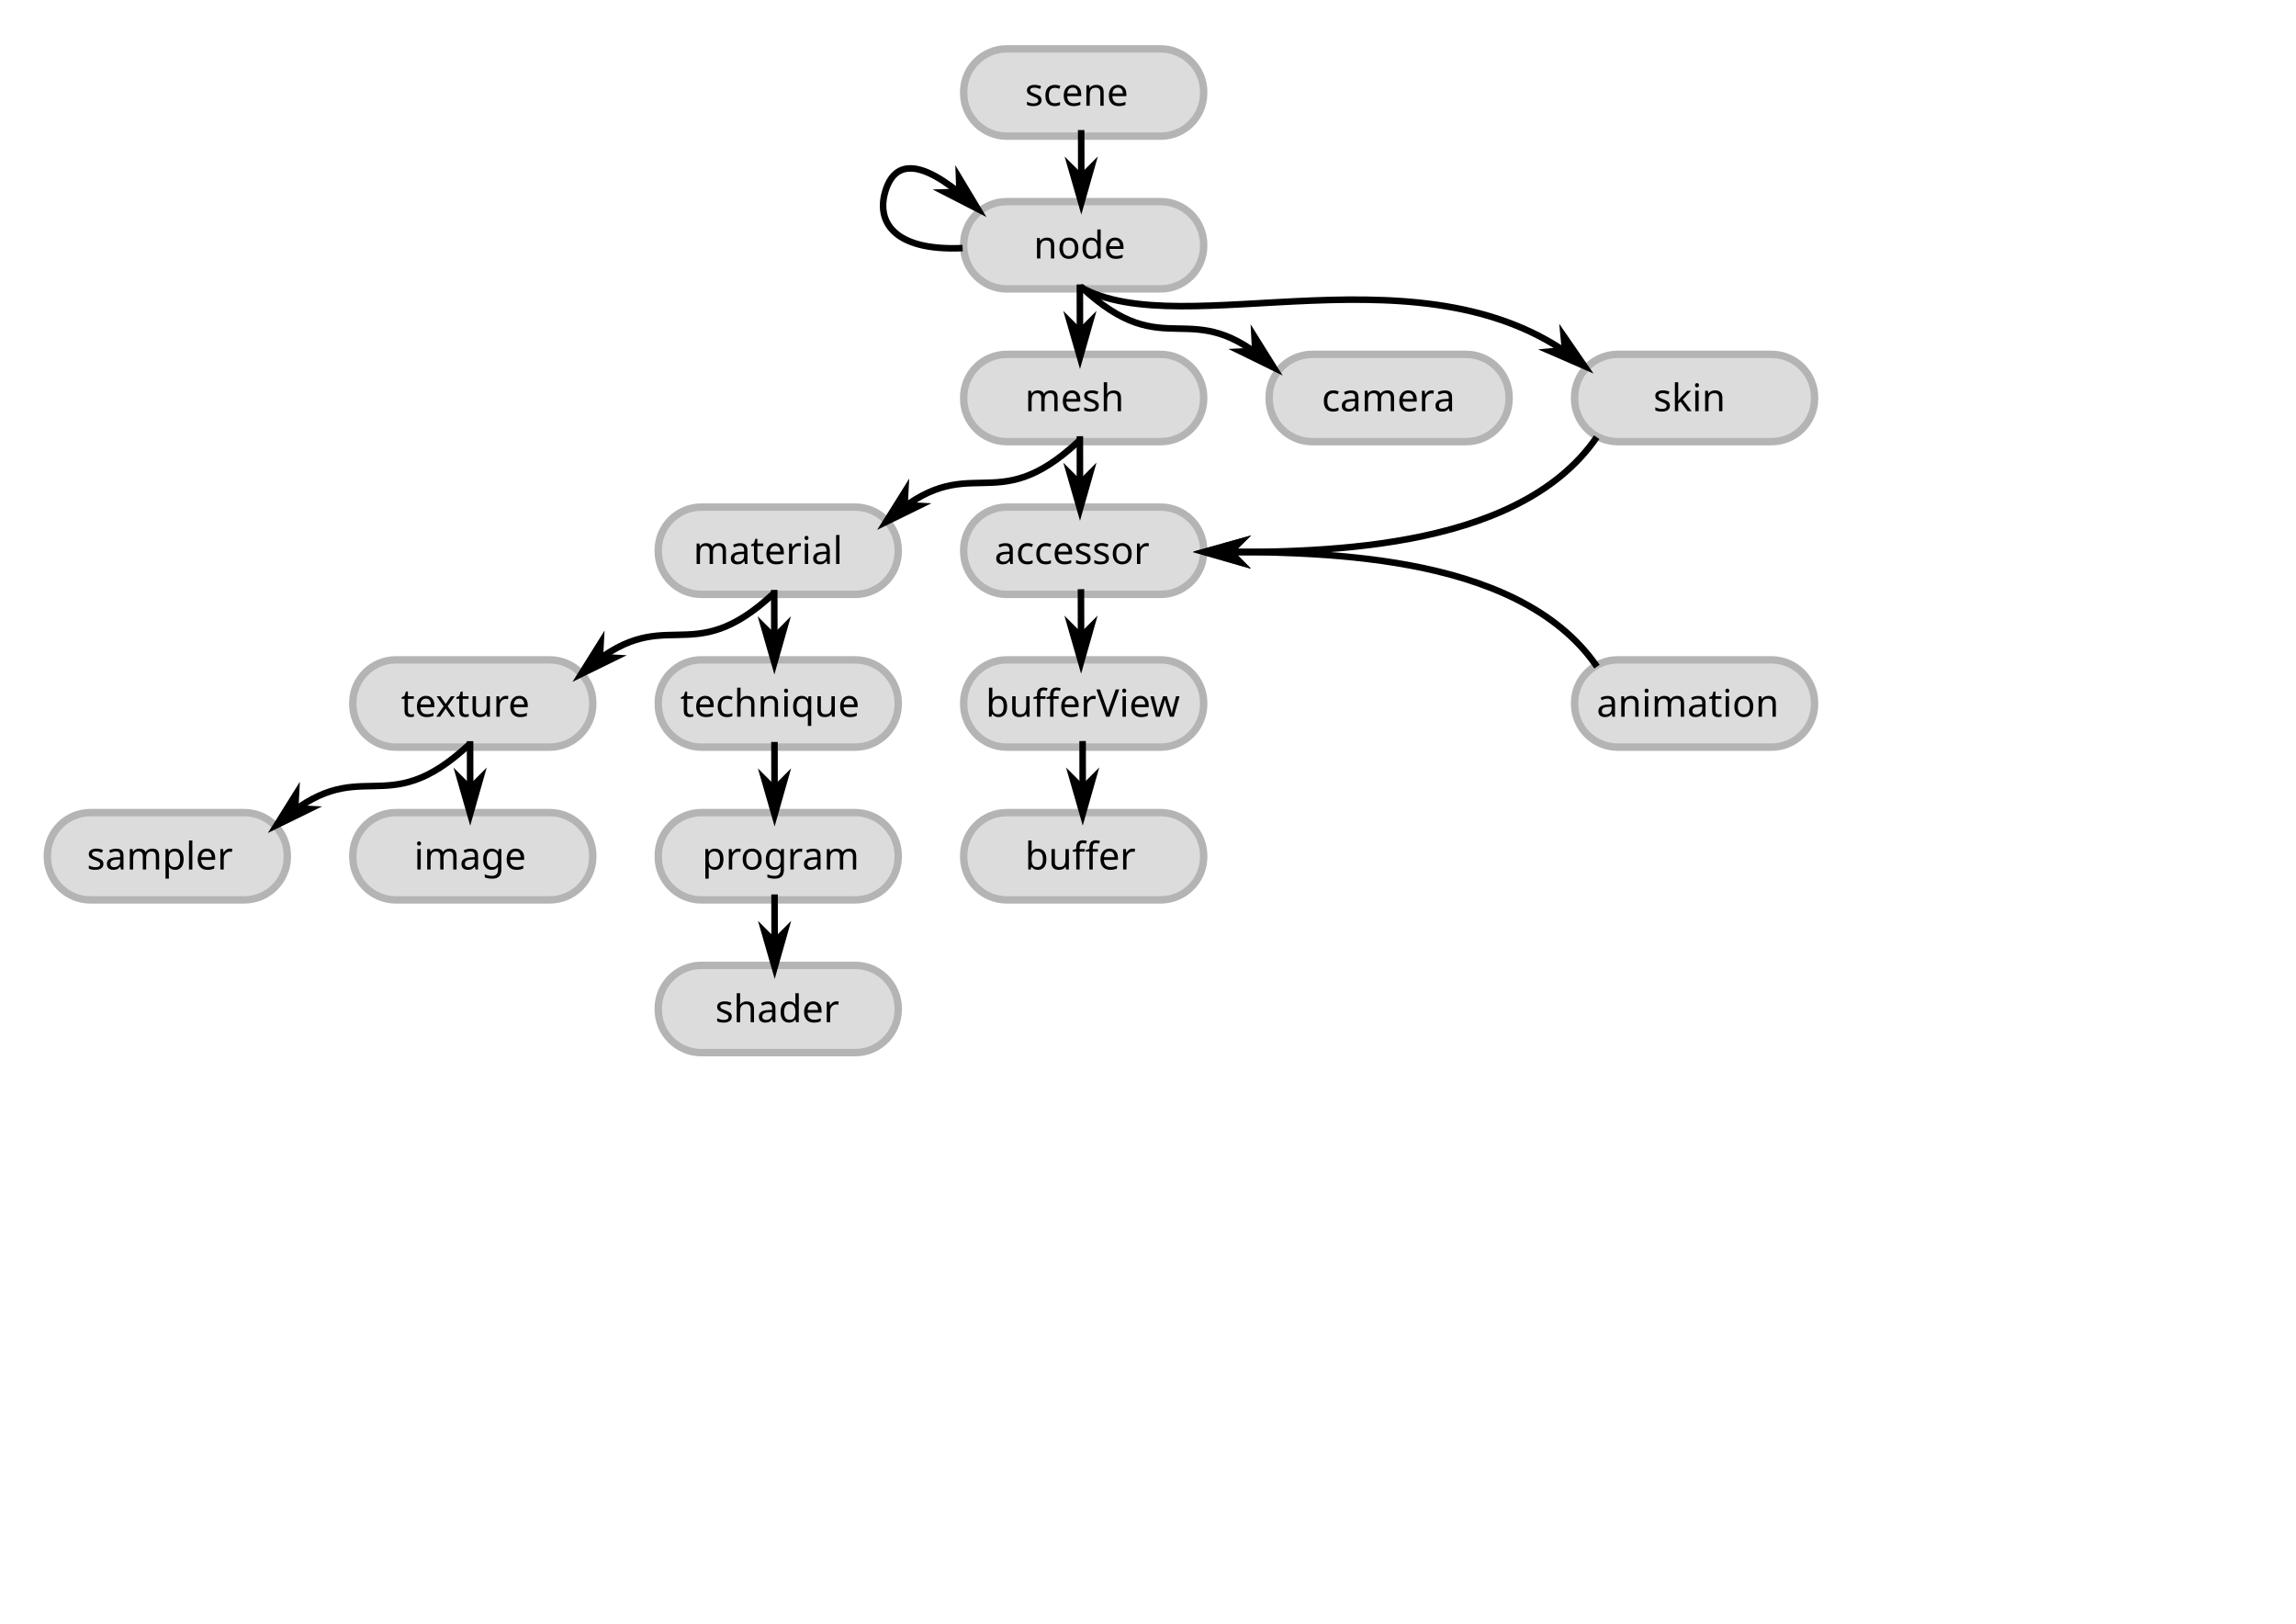
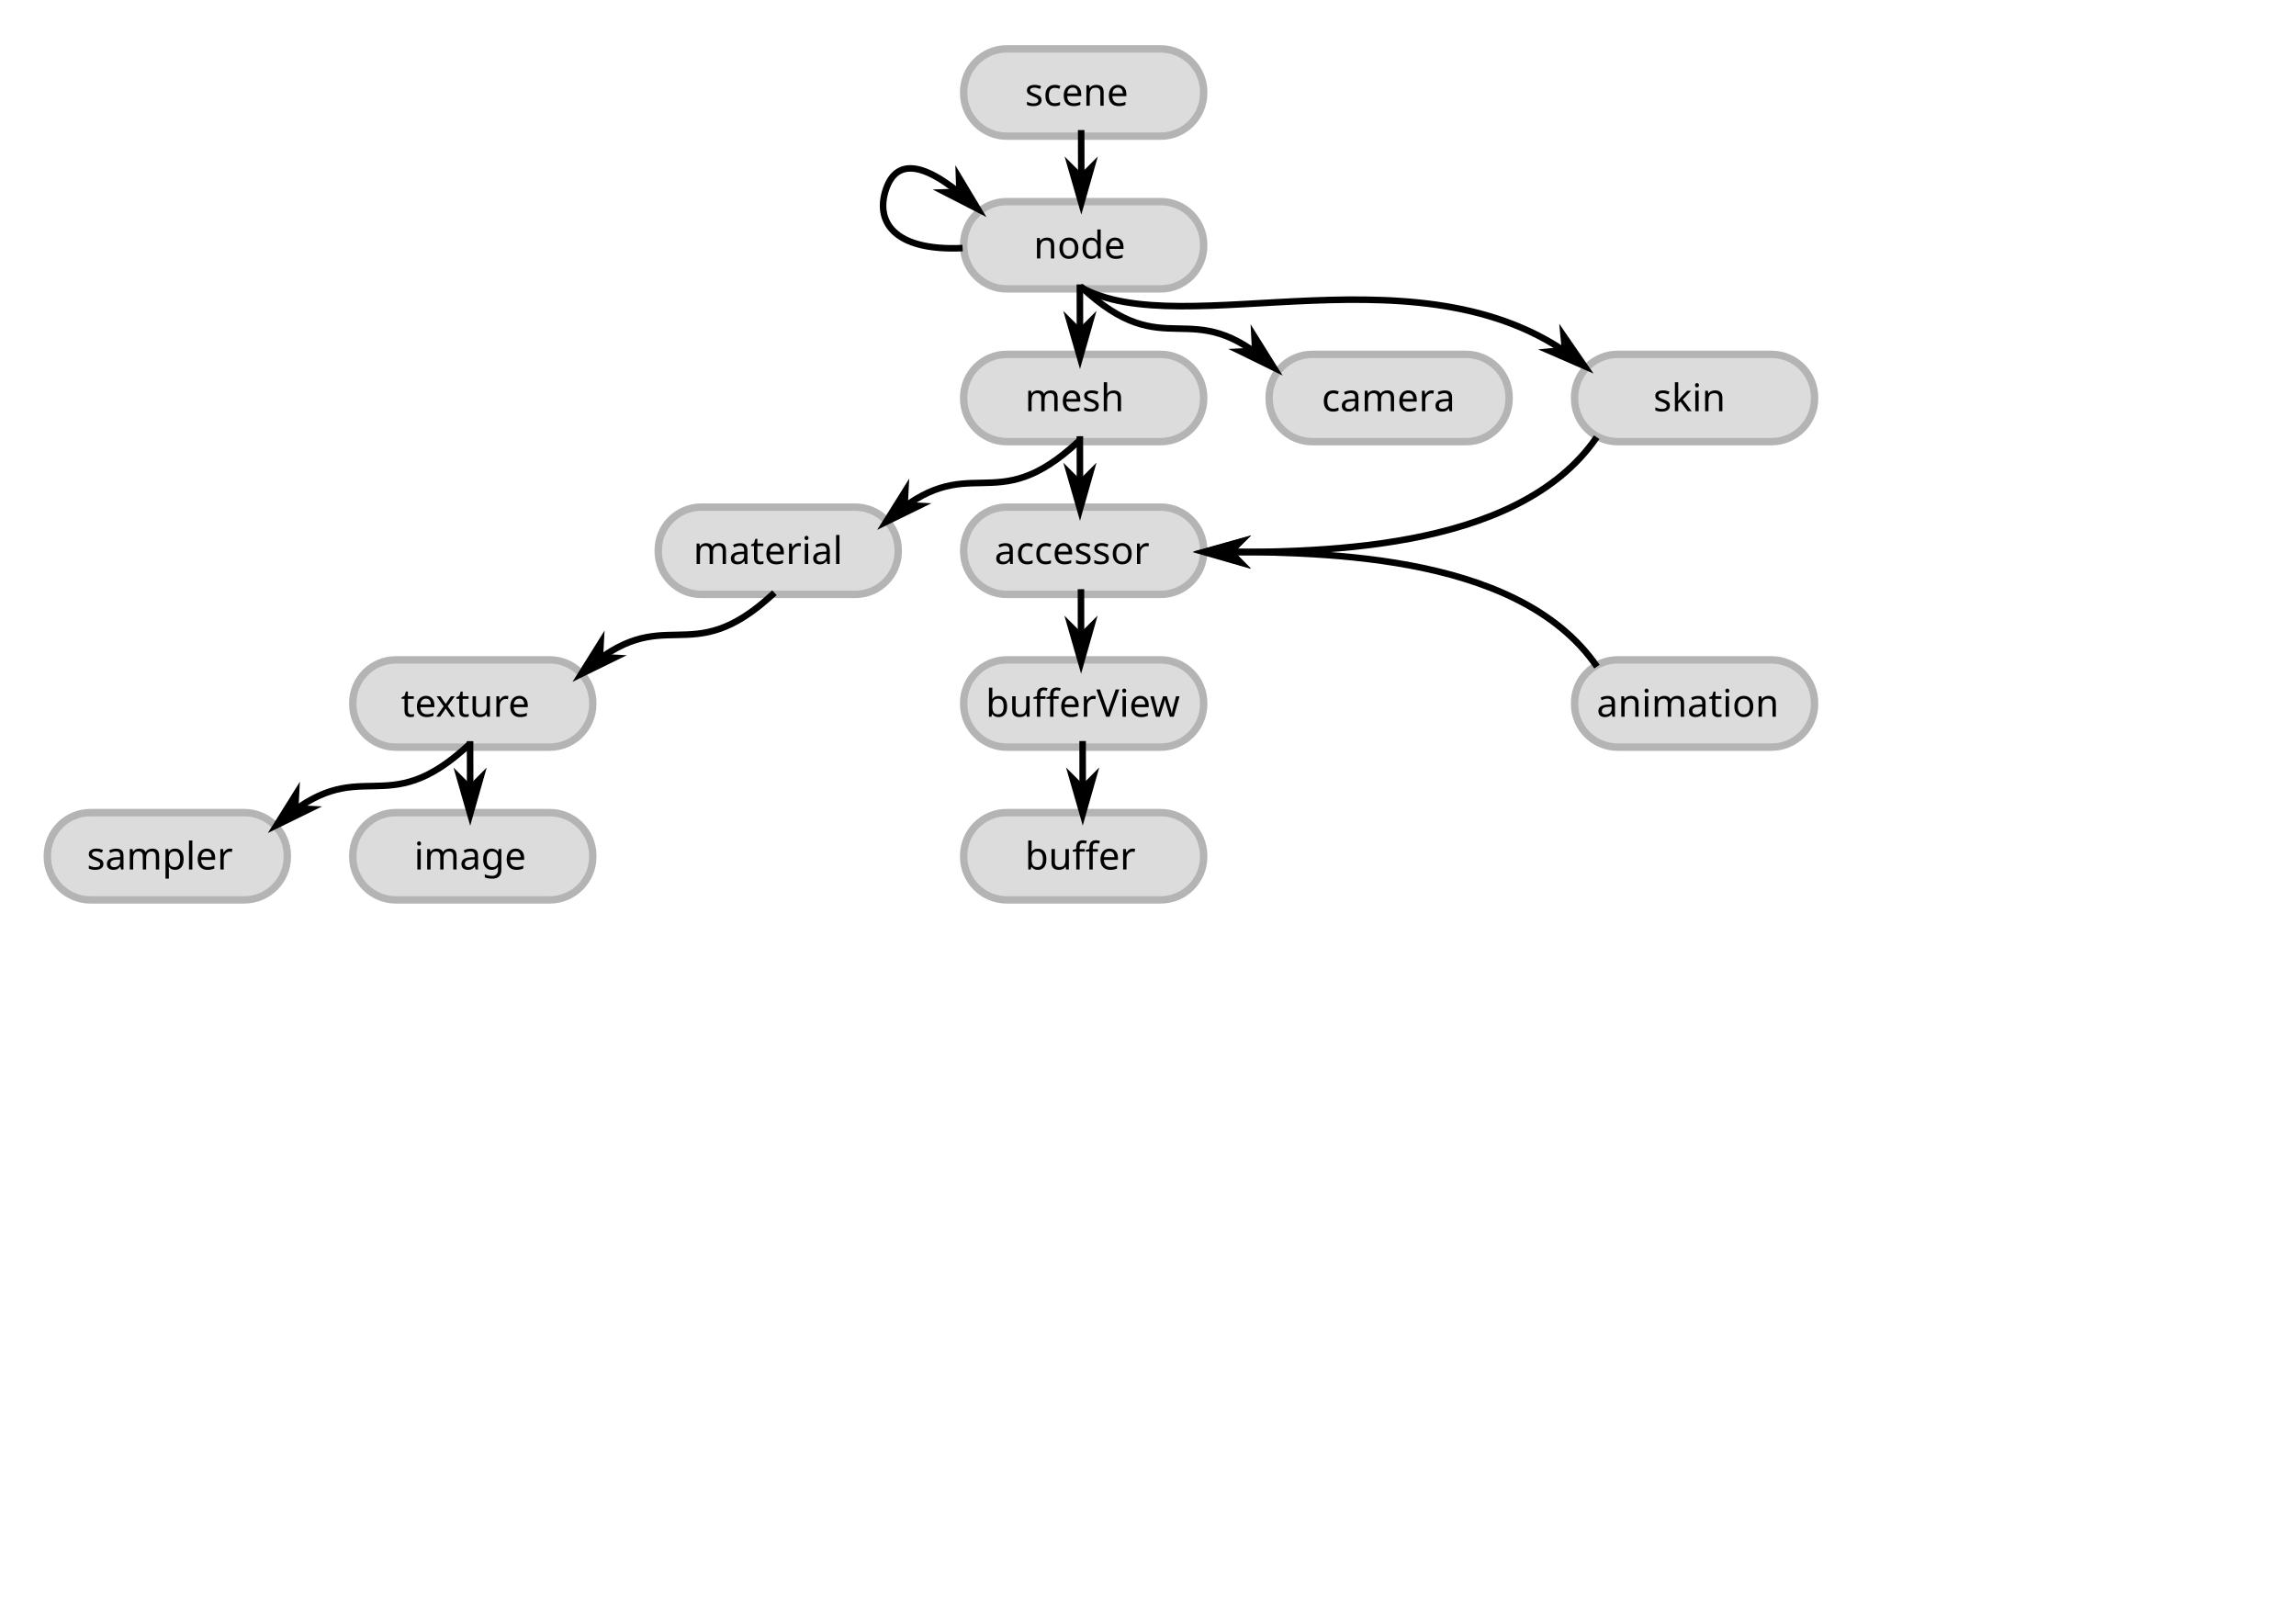
<svg xmlns="http://www.w3.org/2000/svg" width="297mm" height="210mm" viewBox="0 0 1052.362 744.094" id="svg4341" version="1.1">
  <defs id="defs4343">
    <marker orient="auto" refY="0.0" refX="0.0" id="Arrow1Mend" style="overflow:visible;">
      <path id="path5192" d="M 0.0,0.0 L 5.0,-5.0 L -12.5,0.0 L 5.0,5.0 L 0.0,0.0 z " style="fill-rule:evenodd;stroke:#000000;stroke-width:1pt;stroke-opacity:1;fill:#000000;fill-opacity:1" transform="scale(0.4) rotate(180) translate(10,0)" />
    </marker>
    <marker orient="auto" refY="0" refX="0" id="Arrow1Mend-6" style="overflow:visible">
      <path id="path5192-7" d="M 0,0 5,-5 -12.5,0 5,5 0,0 Z" style="fill:#000000;fill-opacity:1;fill-rule:evenodd;stroke:#000000;stroke-width:1pt;stroke-opacity:1" transform="matrix(-0.4,0,0,-0.4,-4,0)" />
    </marker>
    <marker orient="auto" refY="0" refX="0" id="Arrow1Mend-6-1" style="overflow:visible">
      <path id="path5192-7-7" d="M 0,0 5,-5 -12.5,0 5,5 0,0 Z" style="fill:#000000;fill-opacity:1;fill-rule:evenodd;stroke:#000000;stroke-width:1pt;stroke-opacity:1" transform="matrix(-0.4,0,0,-0.4,-4,0)" />
    </marker>
    <marker orient="auto" refY="0" refX="0" id="Arrow1Mend-6-1-1" style="overflow:visible">
      <path id="path5192-7-7-0" d="M 0,0 5,-5 -12.5,0 5,5 0,0 Z" style="fill:#000000;fill-opacity:1;fill-rule:evenodd;stroke:#000000;stroke-width:1pt;stroke-opacity:1" transform="matrix(-0.4,0,0,-0.4,-4,0)" />
    </marker>
    <marker orient="auto" refY="0" refX="0" id="Arrow1Mend-6-1-2" style="overflow:visible">
      <path id="path5192-7-7-8" d="M 0,0 5,-5 -12.5,0 5,5 0,0 Z" style="fill:#000000;fill-opacity:1;fill-rule:evenodd;stroke:#000000;stroke-width:1pt;stroke-opacity:1" transform="matrix(-0.4,0,0,-0.4,-4,0)" />
    </marker>
    <marker orient="auto" refY="0" refX="0" id="Arrow1Mend-6-1-6" style="overflow:visible">
      <path id="path5192-7-7-9" d="M 0,0 5,-5 -12.5,0 5,5 0,0 Z" style="fill:#000000;fill-opacity:1;fill-rule:evenodd;stroke:#000000;stroke-width:1pt;stroke-opacity:1" transform="matrix(-0.4,0,0,-0.4,-4,0)" />
    </marker>
    <marker orient="auto" refY="0" refX="0" id="Arrow1Mend-6-1-3" style="overflow:visible">
      <path id="path5192-7-7-02" d="M 0,0 5,-5 -12.5,0 5,5 0,0 Z" style="fill:#000000;fill-opacity:1;fill-rule:evenodd;stroke:#000000;stroke-width:1pt;stroke-opacity:1" transform="matrix(-0.4,0,0,-0.4,-4,0)" />
    </marker>
    <marker orient="auto" refY="0" refX="0" id="Arrow1Mend-3" style="overflow:visible">
      <path id="path5192-8" d="M 0,0 5,-5 -12.5,0 5,5 0,0 Z" style="fill:#000000;fill-opacity:1;fill-rule:evenodd;stroke:#000000;stroke-width:1pt;stroke-opacity:1" transform="matrix(-0.4,0,0,-0.4,-4,0)" />
    </marker>
    <marker orient="auto" refY="0" refX="0" id="Arrow1Mend-3-0" style="overflow:visible">
      <path id="path5192-8-8" d="M 0,0 5,-5 -12.5,0 5,5 0,0 Z" style="fill:#000000;fill-opacity:1;fill-rule:evenodd;stroke:#000000;stroke-width:1pt;stroke-opacity:1" transform="matrix(-0.4,0,0,-0.4,-4,0)" />
    </marker>
    <marker orient="auto" refY="0" refX="0" id="Arrow1Mend-8" style="overflow:visible">
      <path id="path5192-1" d="M 0,0 5,-5 -12.5,0 5,5 0,0 Z" style="fill:#000000;fill-opacity:1;fill-rule:evenodd;stroke:#000000;stroke-width:1pt;stroke-opacity:1" transform="matrix(-0.4,0,0,-0.4,-4,0)" />
    </marker>
    <marker orient="auto" refY="0" refX="0" id="Arrow1Mend-5" style="overflow:visible">
      <path id="path5192-82" d="M 0,0 5,-5 -12.5,0 5,5 0,0 Z" style="fill:#000000;fill-opacity:1;fill-rule:evenodd;stroke:#000000;stroke-width:1pt;stroke-opacity:1" transform="matrix(-0.4,0,0,-0.4,-4,0)" />
    </marker>
    <marker orient="auto" refY="0" refX="0" id="Arrow1Mend-6-1-6-7" style="overflow:visible">
      <path id="path5192-7-7-9-8" d="M 0,0 5,-5 -12.5,0 5,5 0,0 Z" style="fill:#000000;fill-opacity:1;fill-rule:evenodd;stroke:#000000;stroke-width:1pt;stroke-opacity:1" transform="matrix(-0.4,0,0,-0.4,-4,0)" />
    </marker>
    <marker orient="auto" refY="0" refX="0" id="Arrow1Mend-6-1-6-8" style="overflow:visible">
      <path id="path5192-7-7-9-85" d="M 0,0 5,-5 -12.5,0 5,5 0,0 Z" style="fill:#000000;fill-opacity:1;fill-rule:evenodd;stroke:#000000;stroke-width:1pt;stroke-opacity:1" transform="matrix(-0.4,0,0,-0.4,-4,0)" />
    </marker>
    <marker orient="auto" refY="0" refX="0" id="Arrow1Mend-6-1-6-3" style="overflow:visible">
      <path id="path5192-7-7-9-4" d="M 0,0 5,-5 -12.5,0 5,5 0,0 Z" style="fill:#000000;fill-opacity:1;fill-rule:evenodd;stroke:#000000;stroke-width:1pt;stroke-opacity:1" transform="matrix(-0.4,0,0,-0.4,-4,0)" />
    </marker>
    <marker orient="auto" refY="0" refX="0" id="Arrow1Mend-6-1-6-4" style="overflow:visible">
      <path id="path5192-7-7-9-3" d="M 0,0 5,-5 -12.5,0 5,5 0,0 Z" style="fill:#000000;fill-opacity:1;fill-rule:evenodd;stroke:#000000;stroke-width:1pt;stroke-opacity:1" transform="matrix(-0.4,0,0,-0.4,-4,0)" />
    </marker>
    <marker orient="auto" refY="0" refX="0" id="Arrow1Mend-5-7" style="overflow:visible">
      <path id="path5192-82-3" d="M 0,0 5,-5 -12.5,0 5,5 0,0 Z" style="fill:#000000;fill-opacity:1;fill-rule:evenodd;stroke:#000000;stroke-width:1pt;stroke-opacity:1" transform="matrix(-0.4,0,0,-0.4,-4,0)" />
    </marker>
    <marker orient="auto" refY="0" refX="0" id="Arrow1Mend-5-0" style="overflow:visible">
      <path id="path5192-82-30" d="M 0,0 5,-5 -12.5,0 5,5 0,0 Z" style="fill:#000000;fill-opacity:1;fill-rule:evenodd;stroke:#000000;stroke-width:1pt;stroke-opacity:1" transform="matrix(-0.4,0,0,-0.4,-4,0)" />
    </marker>
    <marker orient="auto" refY="0" refX="0" id="Arrow1Mend-5-71" style="overflow:visible">
      <path id="path5192-82-4" d="M 0,0 5,-5 -12.5,0 5,5 0,0 Z" style="fill:#000000;fill-opacity:1;fill-rule:evenodd;stroke:#000000;stroke-width:1pt;stroke-opacity:1" transform="matrix(-0.4,0,0,-0.4,-4,0)" />
    </marker>
    <marker orient="auto" refY="0" refX="0" id="Arrow1Mend-3-4" style="overflow:visible">
      <path id="path5192-8-1" d="M 0,0 5,-5 -12.5,0 5,5 0,0 Z" style="fill:#000000;fill-opacity:1;fill-rule:evenodd;stroke:#000000;stroke-width:1pt;stroke-opacity:1" transform="matrix(-0.4,0,0,-0.4,-4,0)" />
    </marker>
  </defs>
  <g id="layer1" transform="translate(0,-308.2677)">
    <rect style="fill:#dcdcdc;fill-opacity:1;fill-rule:evenodd;stroke:#b4b4b4;stroke-width:3.4;stroke-miterlimit:4;stroke-dasharray:none;stroke-dashoffset:0;stroke-opacity:1" id="rect4891" width="110" height="40" x="441.7" y="330.662" ry="19.747" />
    <text xml:space="preserve" style="font-style:normal;font-weight:normal;font-size:17.5px;line-height:125%;font-family:sans-serif;letter-spacing:0px;word-spacing:0px;fill:#000000;fill-opacity:1;stroke:none;stroke-width:1px;stroke-linecap:butt;stroke-linejoin:miter;stroke-opacity:1" x="469.809" y="356.723" id="text4893">
      <tspan id="tspan4895" x="469.809" y="356.723">scene</tspan>
    </text>
    <rect style="fill:#dcdcdc;fill-opacity:1;fill-rule:evenodd;stroke:#b4b4b4;stroke-width:3.4;stroke-miterlimit:4;stroke-dasharray:none;stroke-dashoffset:0;stroke-opacity:1" id="rect4891-1" width="110" height="40" x="441.7" y="400.662" ry="19.747" />
    <text xml:space="preserve" style="font-style:normal;font-weight:normal;font-size:17.5px;line-height:125%;font-family:sans-serif;letter-spacing:0px;word-spacing:0px;fill:#000000;fill-opacity:1;stroke:none;stroke-width:1px;stroke-linecap:butt;stroke-linejoin:miter;stroke-opacity:1" x="473.809" y="426.723" id="text4893-9">
      <tspan id="tspan4895-0" x="473.809" y="426.723">node</tspan>
    </text>
    <rect style="fill:#dcdcdc;fill-opacity:1;fill-rule:evenodd;stroke:#b4b4b4;stroke-width:3.4;stroke-miterlimit:4;stroke-dasharray:none;stroke-dashoffset:0;stroke-opacity:1" id="rect4891-1-8" width="110" height="40" x="441.7" y="470.662" ry="19.747" />
    <text xml:space="preserve" style="font-style:normal;font-weight:normal;font-size:17.5px;line-height:125%;font-family:sans-serif;letter-spacing:0px;word-spacing:0px;fill:#000000;fill-opacity:1;stroke:none;stroke-width:1px;stroke-linecap:butt;stroke-linejoin:miter;stroke-opacity:1" x="469.809" y="496.723" id="text4893-9-7">
      <tspan id="tspan4895-0-9" x="469.809" y="496.723">mesh</tspan>
    </text>
    <rect style="fill:#dcdcdc;fill-opacity:1;fill-rule:evenodd;stroke:#b4b4b4;stroke-width:3.4;stroke-miterlimit:4;stroke-dasharray:none;stroke-dashoffset:0;stroke-opacity:1" id="rect4891-1-8-6" width="110" height="40" x="441.7" y="540.662" ry="19.747" />
    <text xml:space="preserve" style="font-style:normal;font-weight:normal;font-size:17.5px;line-height:125%;font-family:sans-serif;letter-spacing:0px;word-spacing:0px;fill:#000000;fill-opacity:1;stroke:none;stroke-width:1px;stroke-linecap:butt;stroke-linejoin:miter;stroke-opacity:1" x="455.809" y="566.723" id="text4893-9-7-5">
      <tspan id="tspan4895-0-9-2" x="455.809" y="566.723">accessor</tspan>
    </text>
    <rect style="fill:#dcdcdc;fill-opacity:1;fill-rule:evenodd;stroke:#b4b4b4;stroke-width:3.4;stroke-miterlimit:4;stroke-dasharray:none;stroke-dashoffset:0;stroke-opacity:1" id="rect4891-1-8-6-6" width="110" height="40" x="441.7" y="610.662" ry="19.747" />
    <text xml:space="preserve" style="font-style:normal;font-weight:normal;font-size:17.5px;line-height:125%;font-family:sans-serif;letter-spacing:0px;word-spacing:0px;fill:#000000;fill-opacity:1;stroke:none;stroke-width:1px;stroke-linecap:butt;stroke-linejoin:miter;stroke-opacity:1" x="451.809" y="636.723" id="text4893-9-7-5-8">
      <tspan id="tspan4895-0-9-2-0" x="451.809" y="636.723">bufferView</tspan>
    </text>
    <rect style="fill:#dcdcdc;fill-opacity:1;fill-rule:evenodd;stroke:#b4b4b4;stroke-width:3.4;stroke-miterlimit:4;stroke-dasharray:none;stroke-dashoffset:0;stroke-opacity:1" id="rect4891-1-8-6-7" width="110" height="40" x="441.7" y="680.662" ry="19.747" />
    <text xml:space="preserve" style="font-style:normal;font-weight:normal;font-size:17.5px;line-height:125%;font-family:sans-serif;letter-spacing:0px;word-spacing:0px;fill:#000000;fill-opacity:1;stroke:none;stroke-width:1px;stroke-linecap:butt;stroke-linejoin:miter;stroke-opacity:1" x="469.809" y="706.723" id="text4893-9-7-5-4">
      <tspan id="tspan4895-0-9-2-4" x="469.809" y="706.723">buffer</tspan>
    </text>
    <rect style="fill:#dcdcdc;fill-opacity:1;fill-rule:evenodd;stroke:#b4b4b4;stroke-width:3.4;stroke-miterlimit:4;stroke-dasharray:none;stroke-dashoffset:0;stroke-opacity:1" id="rect4891-1-8-5" width="110" height="40" x="581.7" y="470.662" ry="19.747" />
    <text xml:space="preserve" style="font-style:normal;font-weight:normal;font-size:17.5px;line-height:125%;font-family:sans-serif;letter-spacing:0px;word-spacing:0px;fill:#000000;fill-opacity:1;stroke:none;stroke-width:1px;stroke-linecap:butt;stroke-linejoin:miter;stroke-opacity:1" x="605.809" y="496.723" id="text4893-9-7-0">
      <tspan id="tspan4895-0-9-21" x="605.809" y="496.723">camera</tspan>
    </text>
    <rect style="fill:#dcdcdc;fill-opacity:1;fill-rule:evenodd;stroke:#b4b4b4;stroke-width:3.4;stroke-miterlimit:4;stroke-dasharray:none;stroke-dashoffset:0;stroke-opacity:1" id="rect4891-1-8-5-5" width="110" height="40" x="721.7" y="470.662" ry="19.747" />
    <text xml:space="preserve" style="font-style:normal;font-weight:normal;font-size:17.5px;line-height:125%;font-family:sans-serif;letter-spacing:0px;word-spacing:0px;fill:#000000;fill-opacity:1;stroke:none;stroke-width:1px;stroke-linecap:butt;stroke-linejoin:miter;stroke-opacity:1" x="757.809" y="496.723" id="text4893-9-7-0-8">
      <tspan id="tspan4895-0-9-21-6" x="757.809" y="496.723">skin</tspan>
    </text>
    <rect style="fill:#dcdcdc;fill-opacity:1;fill-rule:evenodd;stroke:#b4b4b4;stroke-width:3.4;stroke-miterlimit:4;stroke-dasharray:none;stroke-dashoffset:0;stroke-opacity:1" id="rect4891-1-8-6-6-5" width="110" height="40" x="721.7" y="610.662" ry="19.747" />
    <text xml:space="preserve" style="font-style:normal;font-weight:normal;font-size:17.5px;line-height:125%;font-family:sans-serif;letter-spacing:0px;word-spacing:0px;fill:#000000;fill-opacity:1;stroke:none;stroke-width:1px;stroke-linecap:butt;stroke-linejoin:miter;stroke-opacity:1" x="731.809" y="636.723" id="text4893-9-7-5-8-1">
      <tspan id="tspan4895-0-9-2-0-4" x="731.809" y="636.723">animation</tspan>
    </text>
-     <rect style="fill:#dcdcdc;fill-opacity:1;fill-rule:evenodd;stroke:#b4b4b4;stroke-width:3.4;stroke-miterlimit:4;stroke-dasharray:none;stroke-dashoffset:0;stroke-opacity:1" id="rect4891-1-8-6-7-2" width="110" height="40" x="301.7" y="680.662" ry="19.747" />
-     <text xml:space="preserve" style="font-style:normal;font-weight:normal;font-size:17.5px;line-height:125%;font-family:sans-serif;letter-spacing:0px;word-spacing:0px;fill:#000000;fill-opacity:1;stroke:none;stroke-width:1px;stroke-linecap:butt;stroke-linejoin:miter;stroke-opacity:1" x="321.809" y="706.723" id="text4893-9-7-5-4-8">
-       <tspan id="tspan4895-0-9-2-4-9" x="321.809" y="706.723">program</tspan>
-     </text>
    <rect style="fill:#dcdcdc;fill-opacity:1;fill-rule:evenodd;stroke:#b4b4b4;stroke-width:3.4;stroke-miterlimit:4;stroke-dasharray:none;stroke-dashoffset:0;stroke-opacity:1" id="rect4891-1-8-6-61" width="110" height="40" x="301.7" y="540.662" ry="19.747" />
    <text xml:space="preserve" style="font-style:normal;font-weight:normal;font-size:17.5px;line-height:125%;font-family:sans-serif;letter-spacing:0px;word-spacing:0px;fill:#000000;fill-opacity:1;stroke:none;stroke-width:1px;stroke-linecap:butt;stroke-linejoin:miter;stroke-opacity:1" x="317.809" y="566.723" id="text4893-9-7-5-6">
      <tspan id="tspan4895-0-9-2-9" x="317.809" y="566.723">material</tspan>
-     </text>
-     <rect style="fill:#dcdcdc;fill-opacity:1;fill-rule:evenodd;stroke:#b4b4b4;stroke-width:3.4;stroke-miterlimit:4;stroke-dasharray:none;stroke-dashoffset:0;stroke-opacity:1" id="rect4891-1-8-6-6-3" width="110" height="40" x="301.7" y="610.662" ry="19.747" />
-     <text xml:space="preserve" style="font-style:normal;font-weight:normal;font-size:17.5px;line-height:125%;font-family:sans-serif;letter-spacing:0px;word-spacing:0px;fill:#000000;fill-opacity:1;stroke:none;stroke-width:1px;stroke-linecap:butt;stroke-linejoin:miter;stroke-opacity:1" x="311.809" y="636.723" id="text4893-9-7-5-8-15">
-       <tspan id="tspan4895-0-9-2-0-8" x="311.809" y="636.723">technique</tspan>
-     </text>
-     <rect style="fill:#dcdcdc;fill-opacity:1;fill-rule:evenodd;stroke:#b4b4b4;stroke-width:3.4;stroke-miterlimit:4;stroke-dasharray:none;stroke-dashoffset:0;stroke-opacity:1" id="rect4891-1-8-6-7-2-2" width="110" height="40" x="301.7" y="750.662" ry="19.747" />
-     <text xml:space="preserve" style="font-style:normal;font-weight:normal;font-size:17.5px;line-height:125%;font-family:sans-serif;letter-spacing:0px;word-spacing:0px;fill:#000000;fill-opacity:1;stroke:none;stroke-width:1px;stroke-linecap:butt;stroke-linejoin:miter;stroke-opacity:1" x="327.809" y="776.723" id="text4893-9-7-5-4-8-3">
-       <tspan id="tspan4895-0-9-2-4-9-7" x="327.809" y="776.723">shader</tspan>
    </text>
    <rect style="fill:#dcdcdc;fill-opacity:1;fill-rule:evenodd;stroke:#b4b4b4;stroke-width:3.4;stroke-miterlimit:4;stroke-dasharray:none;stroke-dashoffset:0;stroke-opacity:1" id="rect4891-1-8-6-7-2-5" width="110" height="40" x="161.7" y="680.662" ry="19.747" />
    <text xml:space="preserve" style="font-style:normal;font-weight:normal;font-size:17.5px;line-height:125%;font-family:sans-serif;letter-spacing:0px;word-spacing:0px;fill:#000000;fill-opacity:1;stroke:none;stroke-width:1px;stroke-linecap:butt;stroke-linejoin:miter;stroke-opacity:1" x="189.809" y="706.723" id="text4893-9-7-5-4-8-7">
      <tspan id="tspan4895-0-9-2-4-9-9" x="189.809" y="706.723">image</tspan>
    </text>
    <rect style="fill:#dcdcdc;fill-opacity:1;fill-rule:evenodd;stroke:#b4b4b4;stroke-width:3.4;stroke-miterlimit:4;stroke-dasharray:none;stroke-dashoffset:0;stroke-opacity:1" id="rect4891-1-8-6-6-3-2" width="110" height="40" x="161.7" y="610.662" ry="19.747" />
    <text xml:space="preserve" style="font-style:normal;font-weight:normal;font-size:17.5px;line-height:125%;font-family:sans-serif;letter-spacing:0px;word-spacing:0px;fill:#000000;fill-opacity:1;stroke:none;stroke-width:1px;stroke-linecap:butt;stroke-linejoin:miter;stroke-opacity:1" x="183.809" y="636.723" id="text4893-9-7-5-8-15-6">
      <tspan id="tspan4895-0-9-2-0-8-7" x="183.809" y="636.723">texture</tspan>
    </text>
    <rect style="fill:#dcdcdc;fill-opacity:1;fill-rule:evenodd;stroke:#b4b4b4;stroke-width:3.4;stroke-miterlimit:4;stroke-dasharray:none;stroke-dashoffset:0;stroke-opacity:1" id="rect4891-1-8-6-7-2-5-0" width="110" height="40" x="21.7" y="680.662" ry="19.747" />
    <text xml:space="preserve" style="font-style:normal;font-weight:normal;font-size:17.5px;line-height:125%;font-family:sans-serif;letter-spacing:0px;word-spacing:0px;fill:#000000;fill-opacity:1;stroke:none;stroke-width:1px;stroke-linecap:butt;stroke-linejoin:miter;stroke-opacity:1" x="39.809" y="706.723" id="text4893-9-7-5-4-8-7-4">
      <tspan id="tspan4895-0-9-2-4-9-9-7" x="39.809" y="706.723">sampler</tspan>
    </text>
    <path style="fill:none;fill-rule:evenodd;stroke:#000000;stroke-width:3;stroke-linecap:butt;stroke-linejoin:miter;stroke-miterlimit:4;stroke-dasharray:none;stroke-opacity:1;marker-end:url(#Arrow1Mend-6)" d="M 494.954,439.687 C 541.97,466.857 655,417.362 725.825,475.695" id="path5177-1" />
    <path style="fill:none;fill-rule:evenodd;stroke:#000000;stroke-width:3;stroke-linecap:butt;stroke-linejoin:miter;stroke-miterlimit:4;stroke-dasharray:none;stroke-opacity:1;marker-end:url(#Arrow1Mend-6-1)" d="m 495.558,367.871 0.051,32.851" id="path5177-1-7" />
    <path style="fill:none;fill-rule:evenodd;stroke:#000000;stroke-width:3;stroke-linecap:butt;stroke-linejoin:miter;stroke-miterlimit:4;stroke-dasharray:none;stroke-opacity:1;marker-end:url(#Arrow1Mend-6-1-1)" d="m 494.952,438.63 0.051,32.851" id="path5177-1-7-8" />
    <path style="fill:none;fill-rule:evenodd;stroke:#000000;stroke-width:3;stroke-linecap:butt;stroke-linejoin:miter;stroke-miterlimit:4;stroke-dasharray:none;stroke-opacity:1;marker-end:url(#Arrow1Mend-6-1-2)" d="m 494.952,508.173 0.051,32.851" id="path5177-1-7-87" />
    <path style="fill:none;fill-rule:evenodd;stroke:#000000;stroke-width:3;stroke-linecap:butt;stroke-linejoin:miter;stroke-miterlimit:4;stroke-dasharray:none;stroke-opacity:1;marker-end:url(#Arrow1Mend-6-1-6)" d="m 495.457,578.275 0.051,32.851" id="path5177-1-7-1" />
    <path style="fill:none;fill-rule:evenodd;stroke:#000000;stroke-width:3;stroke-linecap:butt;stroke-linejoin:miter;stroke-miterlimit:4;stroke-dasharray:none;stroke-opacity:1;marker-end:url(#Arrow1Mend-6-1-3)" d="m 496.213,647.871 0.051,32.851" id="path5177-1-7-4" />
    <path style="fill:none;fill-rule:evenodd;stroke:#000000;stroke-width:3;stroke-linecap:butt;stroke-linejoin:miter;stroke-miterlimit:4;stroke-dasharray:none;stroke-opacity:1;marker-end:url(#Arrow1Mend-3)" d="M 731.83,508.626 C 695,562.362 600,561.362 552.579,561.301" id="path5177-2" />
    <path style="fill:none;fill-rule:evenodd;stroke:#000000;stroke-width:3;stroke-linecap:butt;stroke-linejoin:miter;stroke-miterlimit:4;stroke-dasharray:none;stroke-opacity:1;marker-end:url(#Arrow1Mend-8)" d="M 441.209,421.961 C 409.107,423.434 401.071,409.326 406.173,394.757 411.274,380.187 425,382.362 447.826,403.704" id="path5177-16" />
    <path style="fill:none;fill-rule:evenodd;stroke:#000000;stroke-width:3;stroke-linecap:butt;stroke-linejoin:miter;stroke-miterlimit:4;stroke-dasharray:none;stroke-opacity:1;marker-end:url(#Arrow1Mend-5)" d="M 494.597,510.262 C 455,547.362 445,512.362 406.428,547.135" id="path5177-9" />
-     <path style="fill:none;fill-rule:evenodd;stroke:#000000;stroke-width:3;stroke-linecap:butt;stroke-linejoin:miter;stroke-miterlimit:4;stroke-dasharray:none;stroke-opacity:1;marker-end:url(#Arrow1Mend-6-1-6-7)" d="m 354.871,578.603 0.051,32.851" id="path5177-1-7-1-8" />
-     <path style="fill:none;fill-rule:evenodd;stroke:#000000;stroke-width:3;stroke-linecap:butt;stroke-linejoin:miter;stroke-miterlimit:4;stroke-dasharray:none;stroke-opacity:1;marker-end:url(#Arrow1Mend-6-1-6-8)" d="m 354.977,648.275 0.051,32.851" id="path5177-1-7-1-1" />
    <path style="fill:none;fill-rule:evenodd;stroke:#000000;stroke-width:3;stroke-linecap:butt;stroke-linejoin:miter;stroke-miterlimit:4;stroke-dasharray:none;stroke-opacity:1;marker-end:url(#Arrow1Mend-6-1-6-3)" d="m 215.457,647.919 0.051,32.851" id="path5177-1-7-1-5" />
-     <path style="fill:none;fill-rule:evenodd;stroke:#000000;stroke-width:3;stroke-linecap:butt;stroke-linejoin:miter;stroke-miterlimit:4;stroke-dasharray:none;stroke-opacity:1;marker-end:url(#Arrow1Mend-6-1-6-4)" d="m 355.013,718.148 0.051,32.851" id="path5177-1-7-1-2" />
    <path style="fill:none;fill-rule:evenodd;stroke:#000000;stroke-width:3;stroke-linecap:butt;stroke-linejoin:miter;stroke-miterlimit:4;stroke-dasharray:none;stroke-opacity:1;marker-end:url(#Arrow1Mend-5-7)" d="m 495.341,439.547 c 39.597,37.101 49.597,2.101 88.168,36.874" id="path5177-9-1" />
    <path style="fill:none;fill-rule:evenodd;stroke:#000000;stroke-width:3;stroke-linecap:butt;stroke-linejoin:miter;stroke-miterlimit:4;stroke-dasharray:none;stroke-opacity:1;marker-end:url(#Arrow1Mend-5-0)" d="m 354.954,579.904 c -39.597,37.101 -49.597,2.101 -88.168,36.874" id="path5177-9-4" />
    <path style="fill:none;fill-rule:evenodd;stroke:#000000;stroke-width:3;stroke-linecap:butt;stroke-linejoin:miter;stroke-miterlimit:4;stroke-dasharray:none;stroke-opacity:1;marker-end:url(#Arrow1Mend-5-71)" d="m 215.311,649.19 c -39.597,37.101 -49.597,2.101 -88.168,36.874" id="path5177-9-17" />
    <path style="fill:none;fill-rule:evenodd;stroke:#000000;stroke-width:3;stroke-linecap:butt;stroke-linejoin:miter;stroke-miterlimit:4;stroke-dasharray:none;stroke-opacity:1;marker-end:url(#Arrow1Mend-3-4)" d="M 731.96,613.76 C 695.13,560.024 600,561.362 552.709,561.085" id="path5177-2-6" />
  </g>
</svg>
